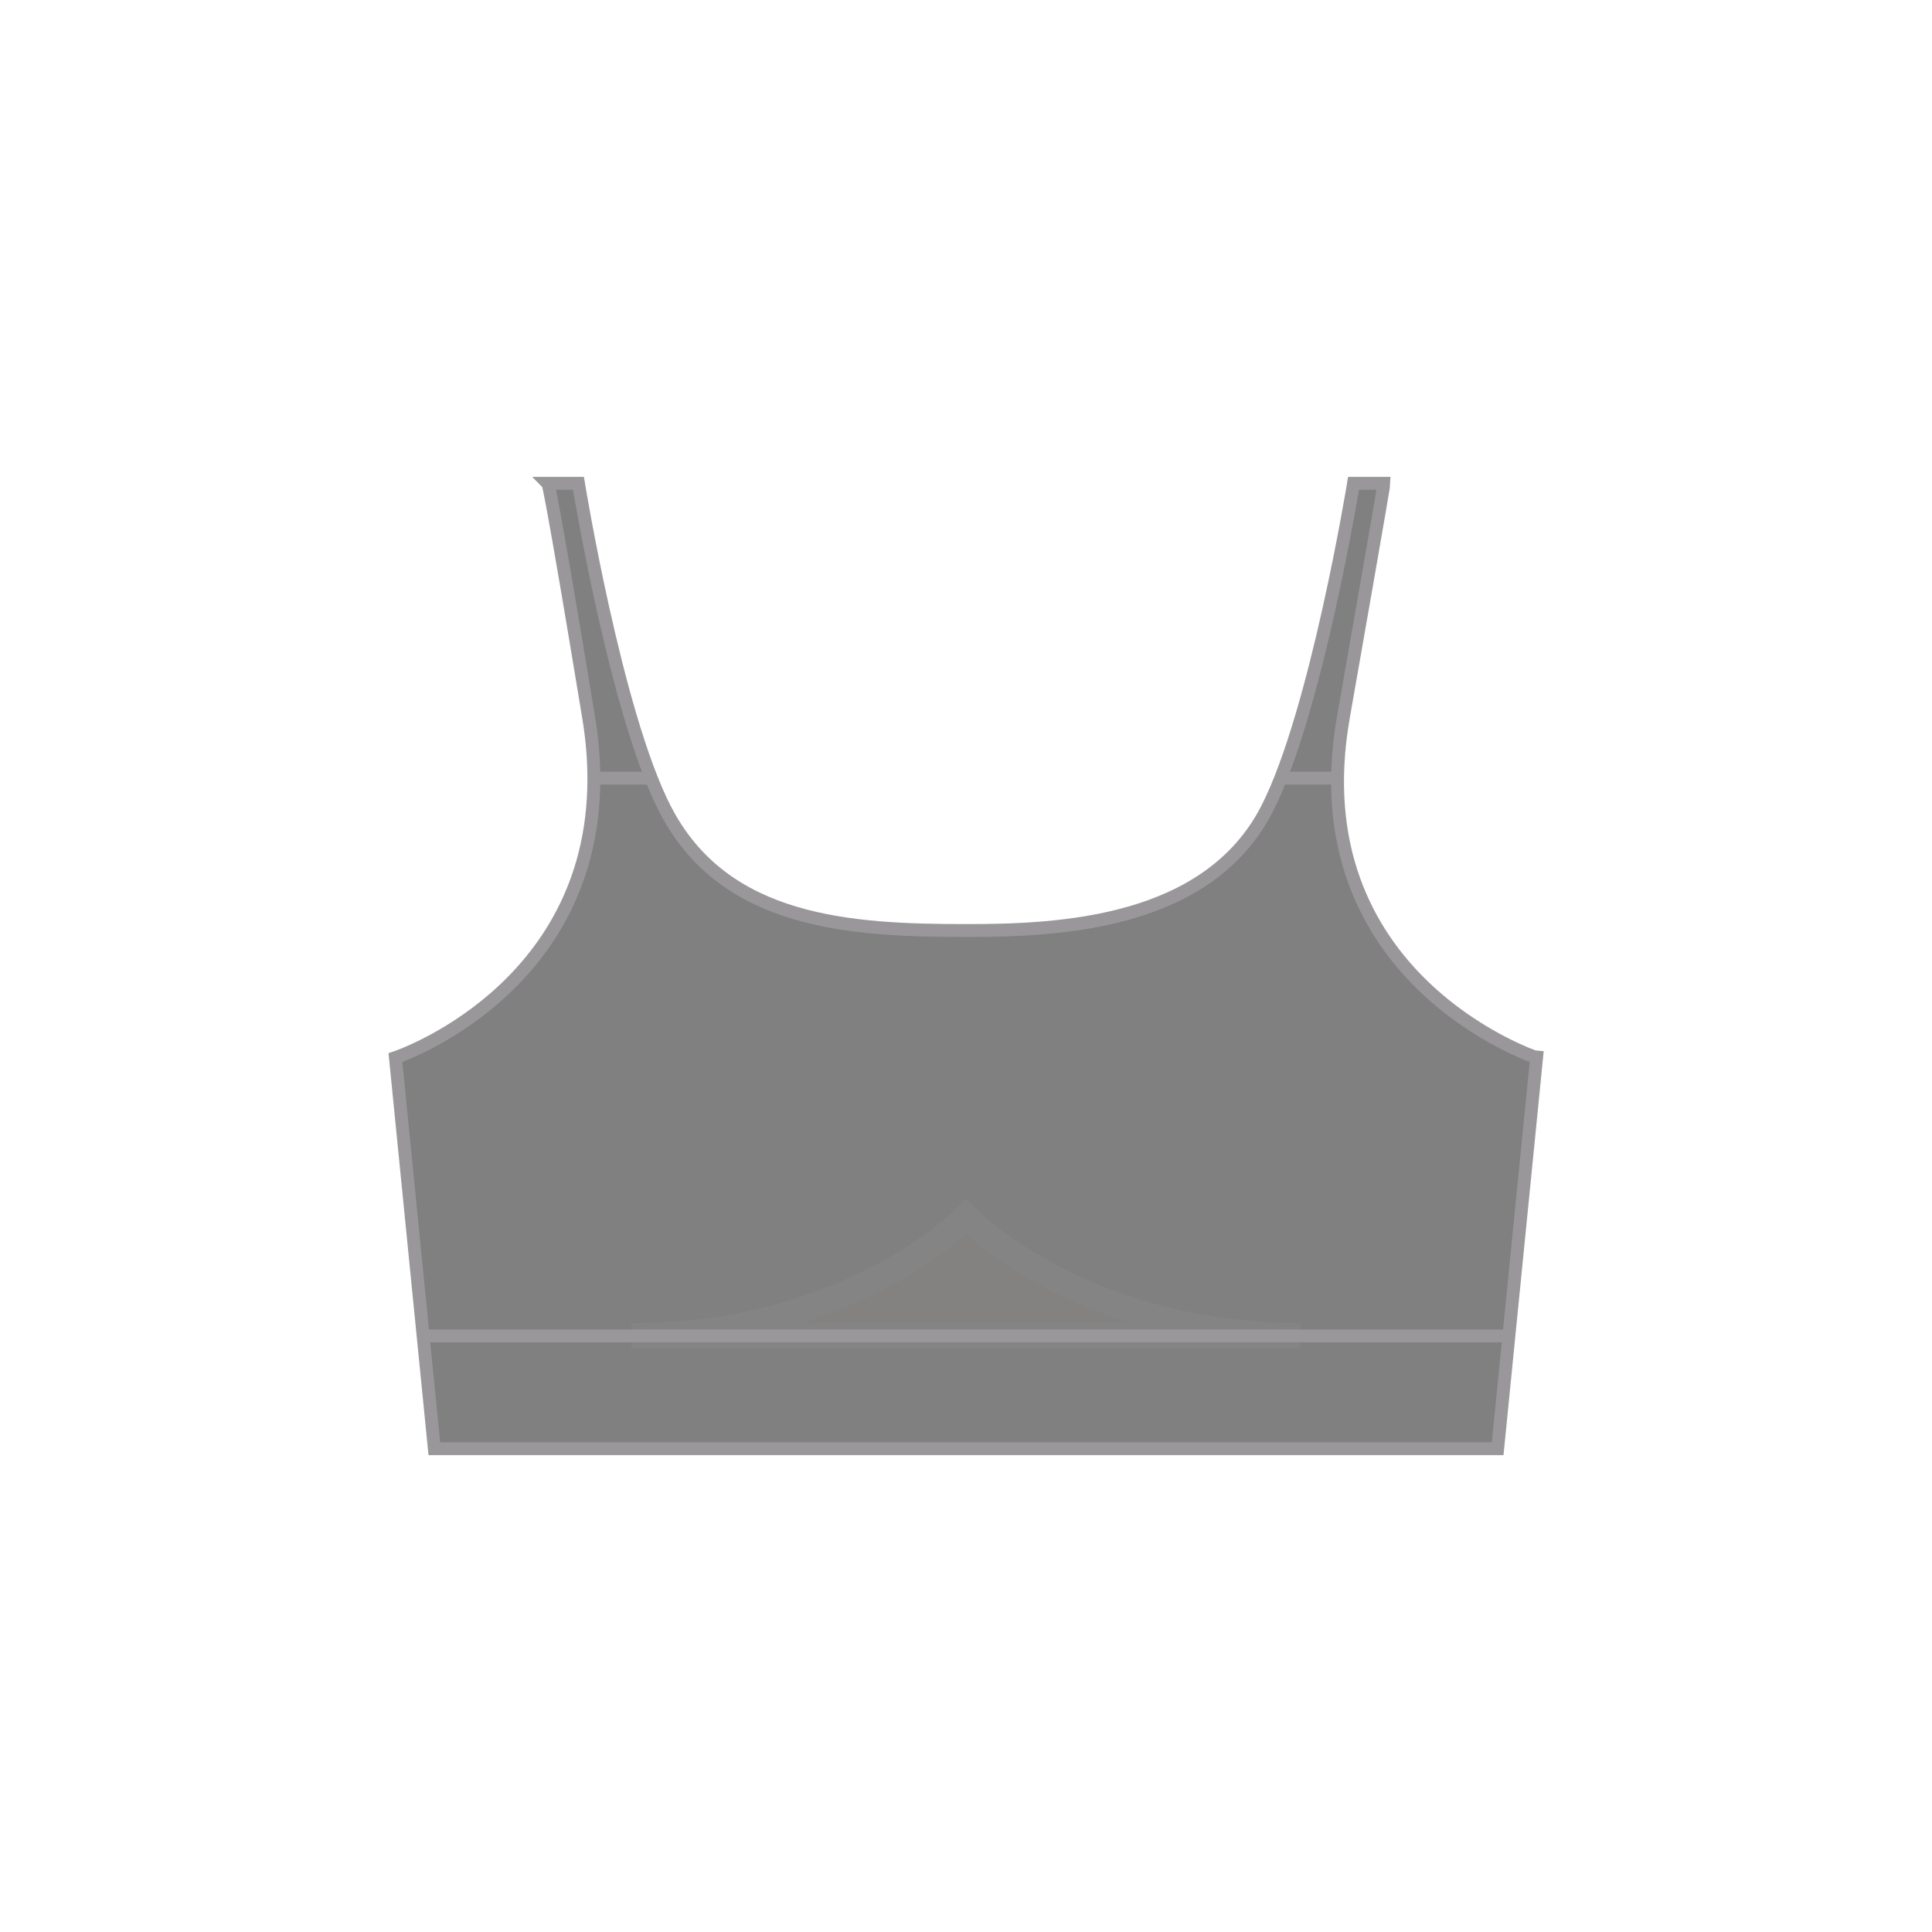
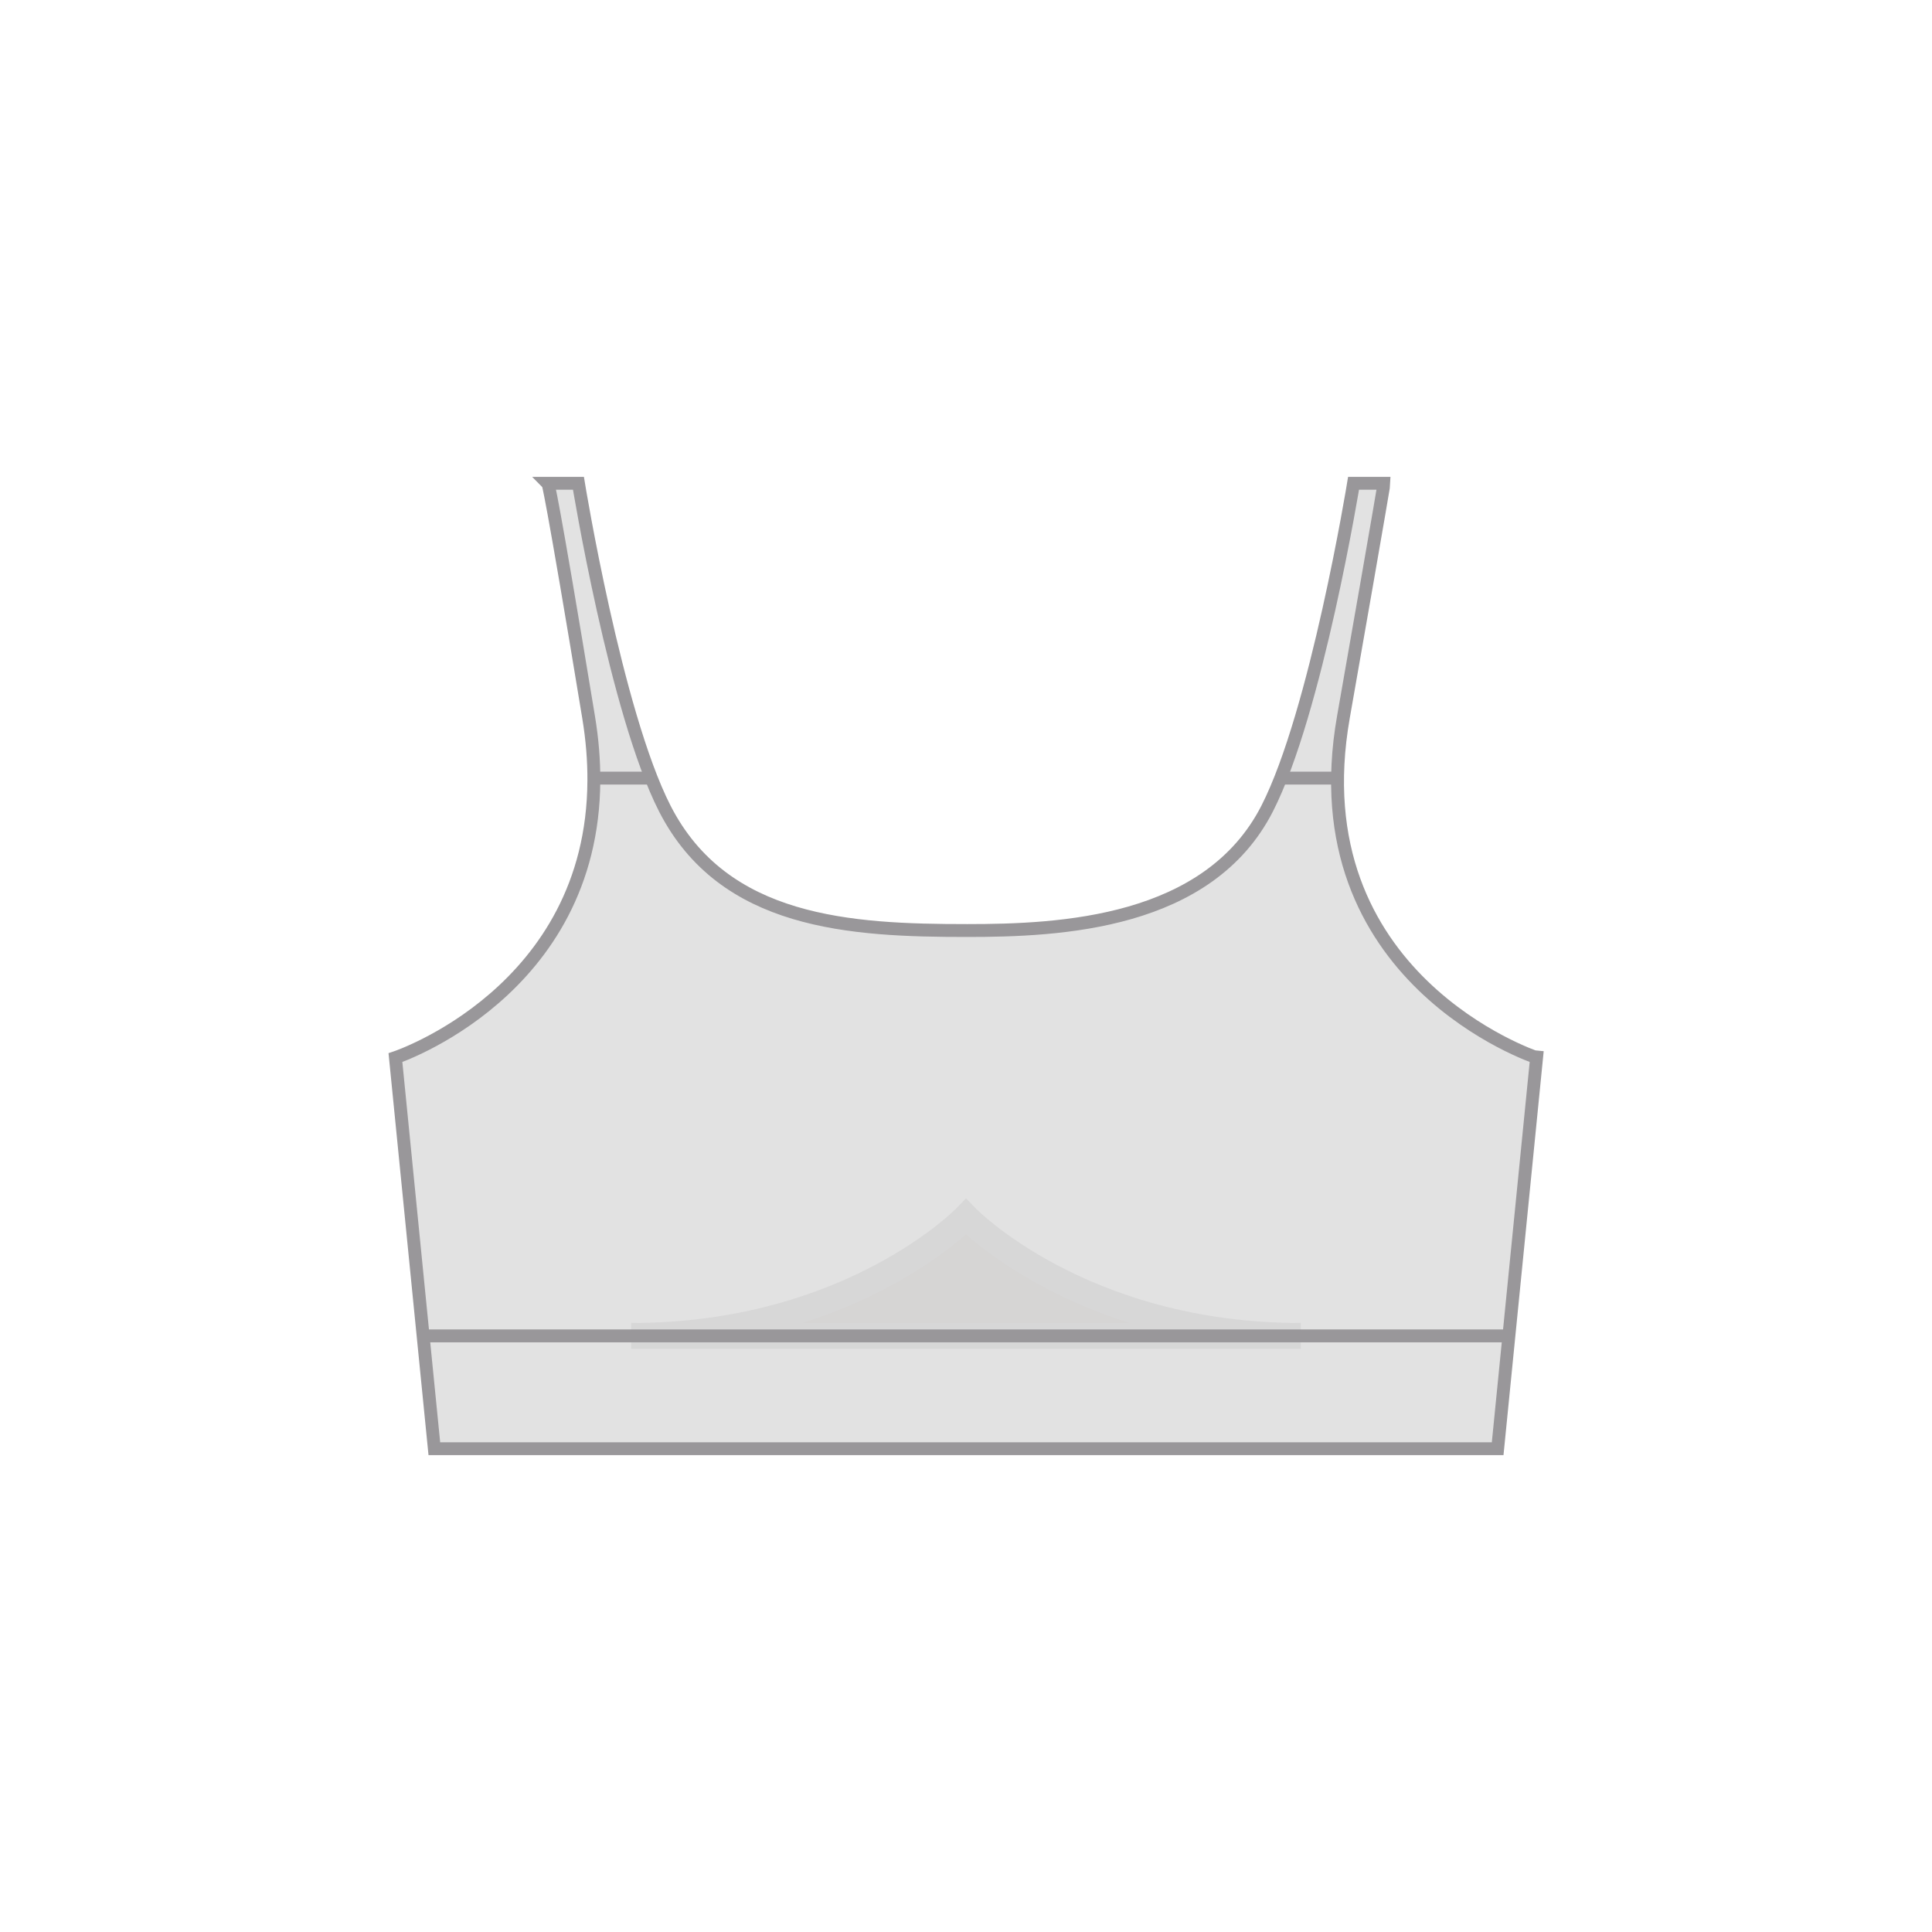
<svg xmlns="http://www.w3.org/2000/svg" xmlns:xlink="http://www.w3.org/1999/xlink" version="1.1" x="0px" y="0px" viewBox="0 0 75 75" enable-background="new 0 0 75 75" xml:space="preserve">
  <g id="STA_Womens">
    <g>
-       <path fill="grey" stroke="#99979A" stroke-width="0.5" stroke-miterlimit="10" d="M52.151,27.837    c1.577-8.979,1.577-9.076,1.577-9.076h-1.183c0,0-1.45,8.9-3.354,12.628c-2.286,4.471-8.021,4.734-11.643,4.734    c-4.534,0-9.454-0.264-11.74-4.734c-1.904-3.728-3.353-12.628-3.353-12.628H21.27c0,0,0.1,0.098,1.579,9.076    c0.145,0.874,0.208,1.694,0.204,2.467c-0.037,8.205-7.702,10.753-7.702,10.753l1.51,15.182h7.862H36.07h0.099h2.664h0.098h16.447    h2.761l1.511-15.182C59.649,41.057,50.366,37.989,52.151,27.837z" />
+       <path fill="#E2E2E2" stroke="#99979A" stroke-width="0.5" stroke-miterlimit="10" d="M52.151,27.837    c1.577-8.979,1.577-9.076,1.577-9.076h-1.183c0,0-1.45,8.9-3.354,12.628c-2.286,4.471-8.021,4.734-11.643,4.734    c-4.534,0-9.454-0.264-11.74-4.734c-1.904-3.728-3.353-12.628-3.353-12.628H21.27c0,0,0.1,0.098,1.579,9.076    c0.145,0.874,0.208,1.694,0.204,2.467c-0.037,8.205-7.702,10.753-7.702,10.753l1.51,15.182h7.862H36.07h0.099h2.664h0.098h16.447    h2.761l1.511-15.182C59.649,41.057,50.366,37.989,52.151,27.837z" />
      <line fill="none" stroke="#99979A" stroke-width="0.5" stroke-miterlimit="10" x1="16.565" y1="51.859" x2="58.534" y2="51.859" />
      <line fill="none" stroke="#99979A" stroke-width="0.5" stroke-miterlimit="10" x1="23.047" y1="30.206" x2="25.217" y2="30.206" />
      <line fill="none" stroke="#99979A" stroke-width="0.5" stroke-miterlimit="10" x1="49.684" y1="30.206" x2="51.855" y2="30.206" />
      <g opacity="0.15">
        <g>
          <defs>
            <rect id="SVGID_29_" x="24.501" y="46.519" width="25.996" height="5.841" />
          </defs>
          <clipPath id="SVGID_2_">
            <use xlink:href="#SVGID_29_" overflow="visible" />
          </clipPath>
          <path clip-path="url(#SVGID_2_)" fill="#938B83" d="M24.502,51.859H37.5h12.997c-8.545,0-12.997-4.619-12.997-4.619      S33.047,51.859,24.502,51.859" />
          <path clip-path="url(#SVGID_2_)" fill="none" stroke="#99979A" stroke-miterlimit="10" d="M24.502,51.859H37.5h12.997      c-8.545,0-12.997-4.619-12.997-4.619S33.047,51.859,24.502,51.859z" />
        </g>
      </g>
    </g>
  </g>
</svg>
